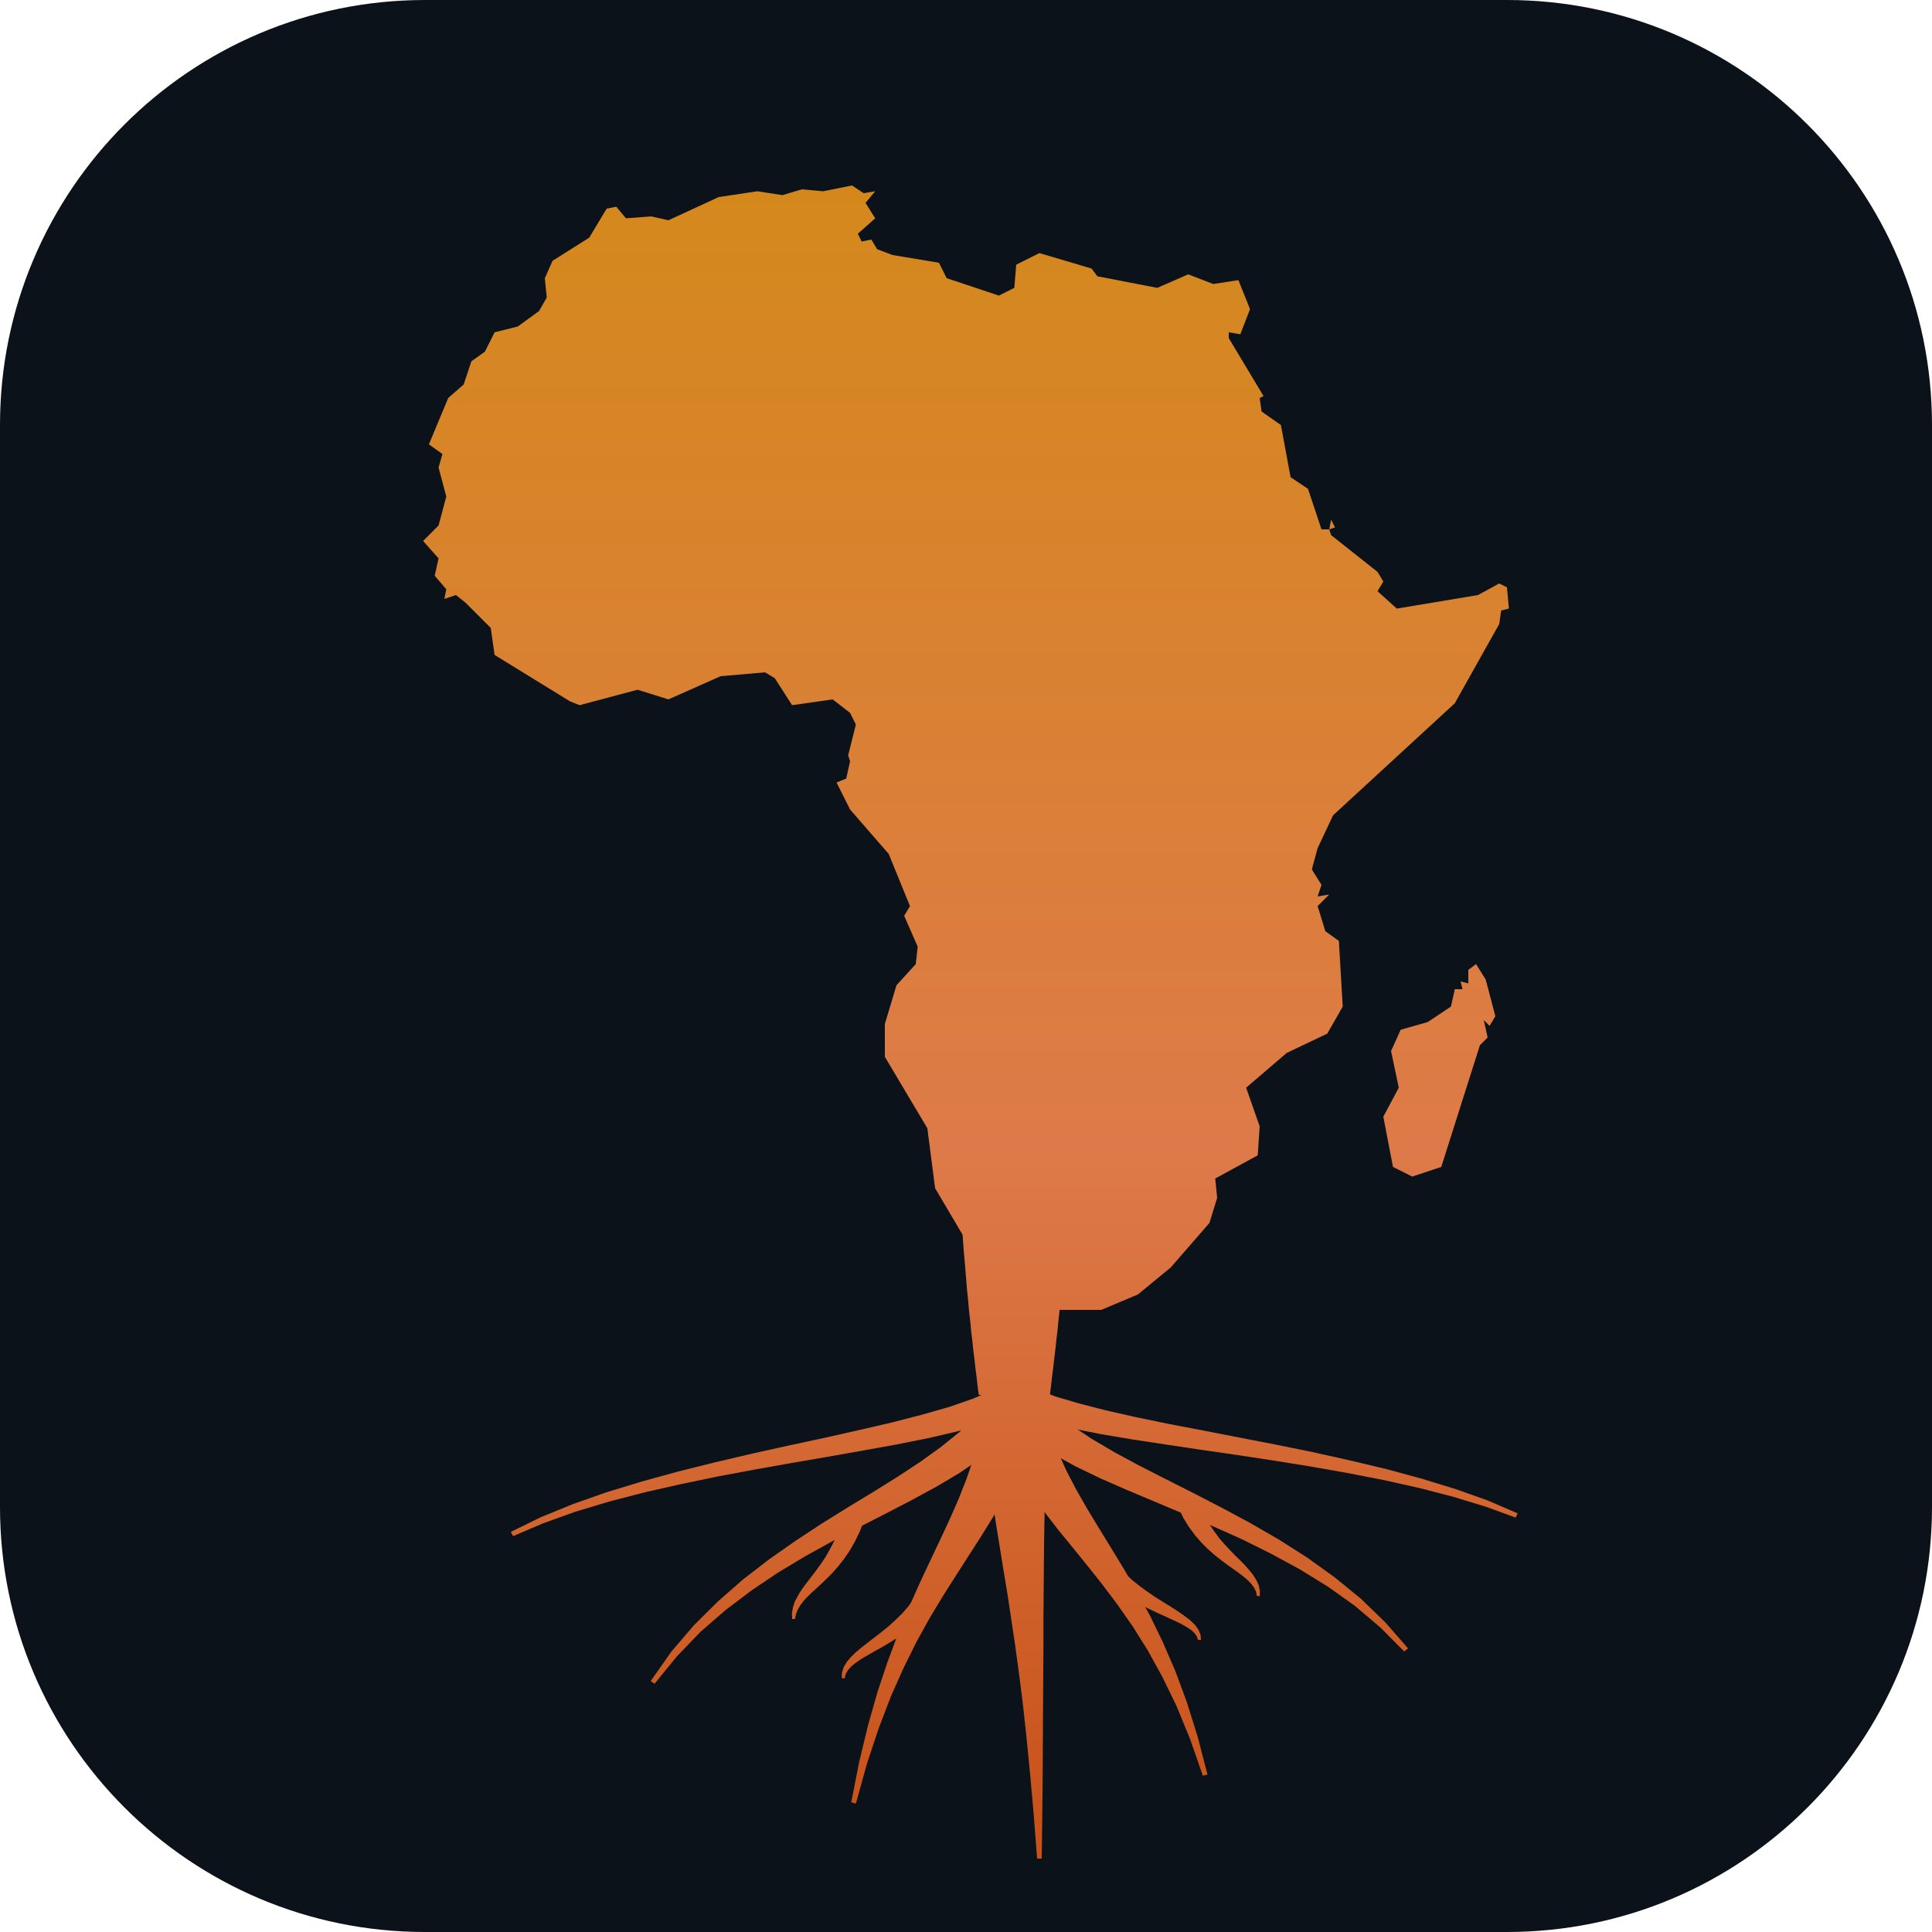
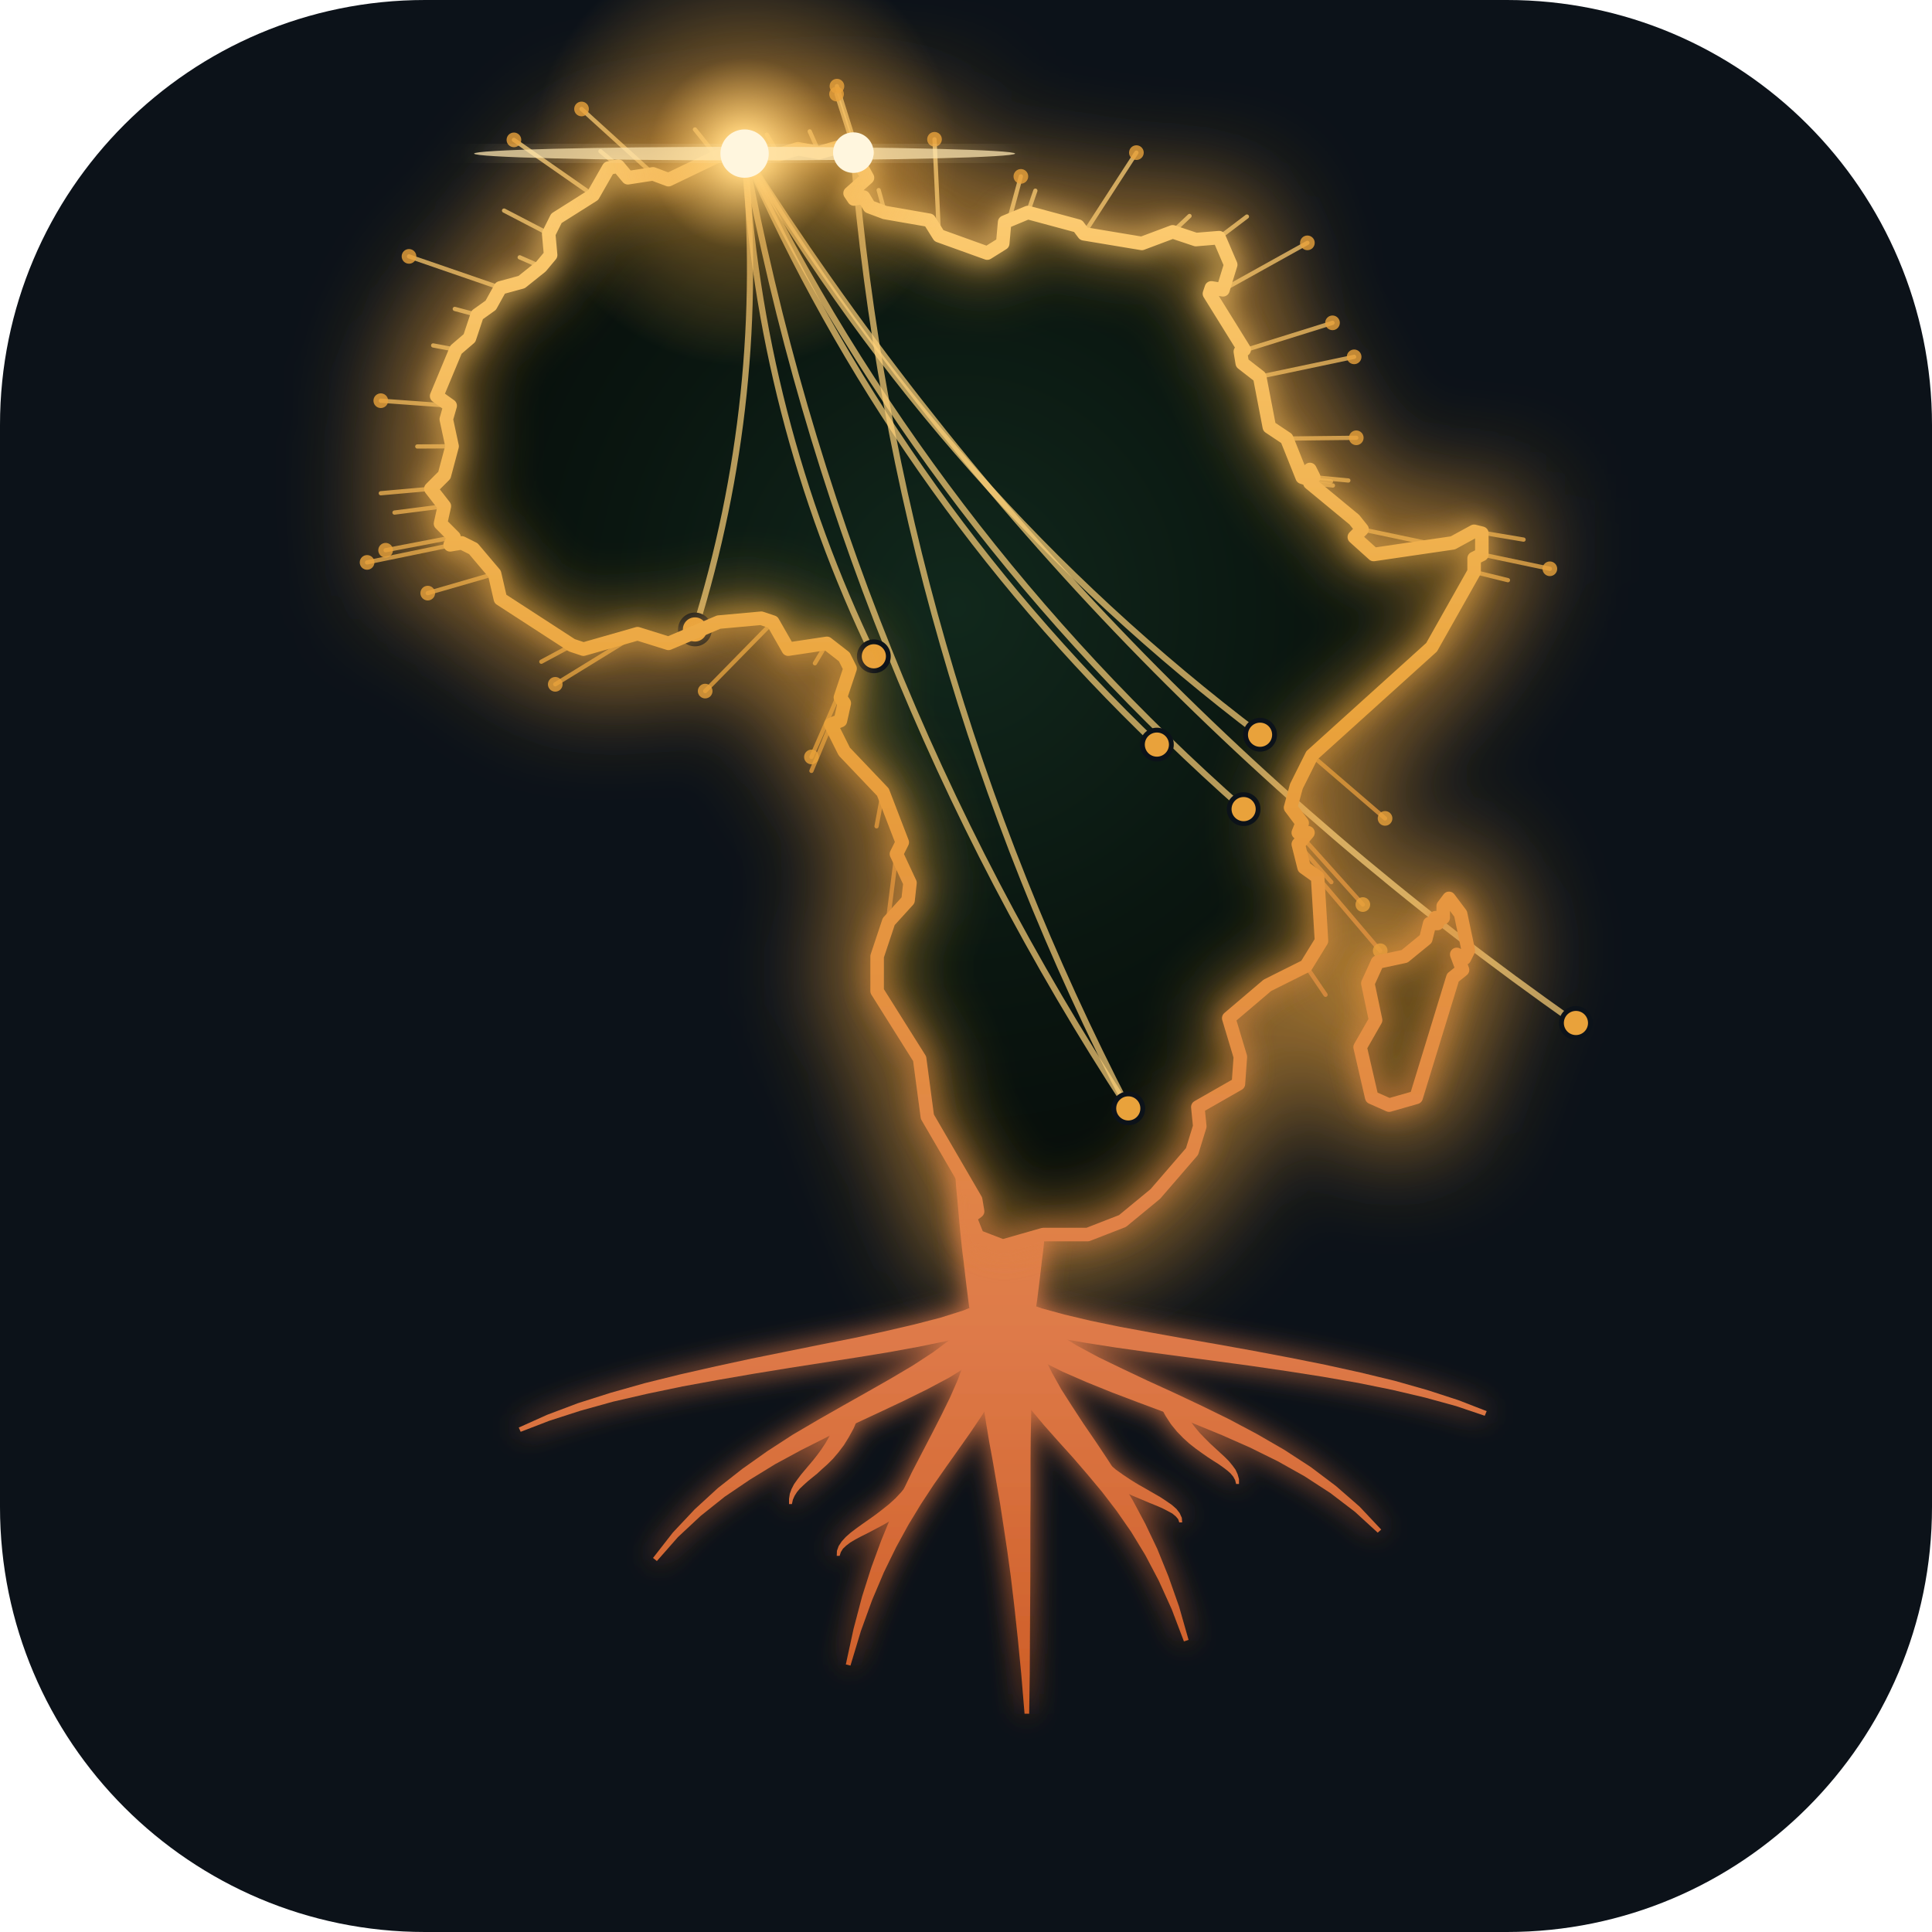
- <svg xmlns="http://www.w3.org/2000/svg" viewBox="0 0 100 100" role="img">
+ <svg xmlns="http://www.w3.org/2000/svg" viewBox="0 0 100 100">
  <rect width="100" height="100" rx="22" fill="#0C1219" />
  <defs>
-     <linearGradient id="g" gradientUnits="userSpaceOnUse" x1="0" y1="8" x2="0" y2="94">
-       <stop offset="0" stop-color="#D4891A" />
-       <stop offset="0.6" stop-color="#DE7A49" />
+     <linearGradient id="gt" gradientUnits="userSpaceOnUse" x1="0" y1="6" x2="0" y2="96">
+       <stop offset="0" stop-color="#FFD27A" />
+       <stop offset=".35" stop-color="#E9A23B" />
+       <stop offset=".7" stop-color="#DE7A49" />
      <stop offset="1" stop-color="#C8531A" />
    </linearGradient>
+     <radialGradient id="core" cx="50%" cy="42%" r="60%">
+       <stop offset="0" stop-color="#11281C" />
+       <stop offset=".55" stop-color="#0A1610" />
+       <stop offset="1" stop-color="#060B09" />
+     </radialGradient>
+     <radialGradient id="flare" gradientUnits="userSpaceOnUse" cx="38.54" cy="7.95" r="11">
+       <stop offset="0" stop-color="#FFF6DE" />
+       <stop offset=".12" stop-color="#FFD27A" stop-opacity=".95" />
+       <stop offset=".45" stop-color="#E9A23B" stop-opacity=".35" />
+       <stop offset="1" stop-color="#E9A23B" stop-opacity="0" />
+     </radialGradient>
+     <filter id="halo" x="-30%" y="-30%" width="160%" height="160%">
+       <feGaussianBlur stdDeviation="2.6" />
+     </filter>
+     <filter id="soft" x="-20%" y="-20%" width="140%" height="140%">
+       <feGaussianBlur stdDeviation=".7" result="b" />
+       <feMerge>
+         <feMergeNode in="b" />
+         <feMergeNode in="SourceGraphic" />
+       </feMerge>
+     </filter>
+     <filter id="inner">
+       <feGaussianBlur stdDeviation="1.6" />
+     </filter>
+     <clipPath id="af">
+       <path d="M22.3 25.3 23.0 24.6 23.4 23.1 23.1 21.7 23.3 21.0 22.6 20.5 23.6 18.1 24.3 17.5 24.7 16.3 25.4 15.8 25.9 14.9 27.0 14.6 28.0 13.8 28.5 13.2 28.4 12.1 28.8 11.3 30.7 10.1 31.5 8.7 32.0 8.6 32.5 9.2 33.8 9.0 34.6 9.3 37.1 8.1 39.1 7.9 40.3 8.0 41.3 7.7 42.4 7.9 43.8 7.5 44.4 7.9 44.9 7.9 44.4 8.3 44.9 9.2 44.0 10.0 44.2 10.3 44.7 10.2 45.0 10.7 45.8 11.0 48.1 11.4 48.6 12.2 51.1 13.1 51.9 12.6 52.0 11.5 53.2 11.0 55.8 11.7 56.1 12.1 59.1 12.6 60.7 12.0 61.9 12.4 63.1 12.3 63.7 13.7 63.3 15.0 62.7 14.9 62.6 15.2 64.4 18.1 64.2 18.2 64.3 18.8 65.2 19.5 65.7 22.1 66.6 22.7 67.4 24.7 67.7 24.8 67.8 24.3 68.0 24.7 67.7 24.7 67.8 25.0 70.1 26.9 70.5 27.4 70.1 27.8 71.1 28.7 75.2 28.1 76.3 27.5 76.7 27.6 76.7 28.7 76.3 28.9 76.3 29.6 74.1 33.5 67.9 39.1 67.1 40.7 66.8 41.8 67.4 42.6 67.2 43.1 67.7 43.1 67.2 43.7 67.5 44.9 68.2 45.4 68.4 48.7 67.6 50.0 65.6 51.0 63.6 52.7 64.2 54.7 64.1 56.1 62.0 57.3 62.1 58.3 61.7 59.6 59.8 61.8 58.1 63.2 56.3 63.9 54.0 63.9 51.9 64.5 50.6 64.0 50.2 63.0 50.6 62.7 50.5 62.1 48.0 57.8 47.6 54.8 45.4 51.3 45.4 49.5 46.0 47.7 47.0 46.6 47.1 45.7 46.4 44.2 46.7 43.6 45.7 41.0 43.7 38.9 43.0 37.5 43.5 37.3 43.7 36.4 43.5 36.1 44.0 34.6 43.7 34.0 42.8 33.3 40.8 33.6 40.0 32.2 39.4 32.0 37.2 32.2 34.6 33.3 33.0 32.8 30.2 33.6 29.6 33.4 25.9 31.0 25.6 29.7 24.5 28.4 23.9 28.1 23.3 28.2 23.5 27.8 22.8 27.1 23.0 26.2ZM70.4 54.2 71.2 52.8 70.8 50.9 71.3 49.8 72.7 49.5 73.8 48.6 74.0 47.8 74.4 47.8 74.3 47.5 74.7 47.5 74.7 46.9 75.0 46.5 75.6 47.3 76.0 49.2 75.8 49.6 75.4 49.4 75.7 50.2 75.2 50.6 73.3 56.8 71.9 57.2 71.0 56.8Z" />
+     </clipPath>
  </defs>
-   <g fill="url(#g)">
-     <path d="M21.9 28.0 22.7 27.2 23.1 25.7 22.7 24.2 22.9 23.5 22.2 23.0 23.2 20.6 24.0 19.9 24.4 18.7 25.1 18.2 25.6 17.2 26.8 16.9 27.9 16.1 28.3 15.4 28.2 14.4 28.6 13.5 30.5 12.3 31.4 10.8 31.9 10.7 32.4 11.3 33.7 11.2 34.6 11.4 37.2 10.2 39.2 9.9 40.5 10.1 41.5 9.8 42.6 9.9 44.1 9.6 44.7 10.0 45.3 9.9 44.8 10.5 45.3 11.3 44.4 12.1 44.6 12.5 45.1 12.4 45.4 12.9 46.2 13.2 48.6 13.6 49.0 14.4 51.7 15.3 52.5 14.9 52.6 13.7 53.8 13.1 56.5 13.9 56.8 14.3 59.9 14.9 61.5 14.2 62.8 14.7 64.1 14.5 64.7 16.0 64.2 17.3 63.6 17.2 63.6 17.5 65.4 20.5 65.2 20.6 65.3 21.3 66.3 22.0 66.8 24.7 67.7 25.3 68.4 27.4 68.8 27.4 68.9 26.9 69.1 27.3 68.8 27.4 68.9 27.7 71.3 29.6 71.6 30.1 71.3 30.6 72.3 31.5 76.5 30.8 77.6 30.2 78.0 30.4 78.1 31.5 77.7 31.6 77.6 32.3 75.3 36.4 69.0 42.2 68.2 43.9 67.9 45.0 68.4 45.8 68.2 46.4 68.8 46.3 68.2 46.9 68.6 48.2 69.3 48.7 69.5 52.1 68.7 53.5 66.6 54.5 64.5 56.3 65.2 58.3 65.1 59.8 62.9 61.0 63.0 62.0 62.6 63.3 60.6 65.6 58.9 67.0 57.0 67.8 54.6 67.8 52.5 68.4 51.2 67.9 50.8 66.8 51.2 66.6 51.0 65.9 48.4 61.5 48.0 58.4 45.8 54.7 45.8 53.0 46.4 51.0 47.4 49.9 47.5 49.0 46.8 47.4 47.1 46.9 46.0 44.2 44.0 41.9 43.3 40.5 43.8 40.3 44.0 39.4 43.9 39.1 44.3 37.5 44.0 36.9 43.1 36.2 41.0 36.5 40.1 35.1 39.6 34.8 37.3 35.0 34.6 36.2 33.0 35.7 30.0 36.5 29.5 36.3 25.6 33.9 25.4 32.5 24.1 31.2 23.6 30.8 23.0 31.0 23.1 30.5 22.5 29.8 22.7 28.9ZM71.6 57.8 72.4 56.3 72.0 54.4 72.5 53.3 73.9 52.9 75.1 52.1 75.3 51.2 75.7 51.2 75.6 50.8 76.0 50.9 76.0 50.2 76.4 49.9 76.9 50.7 77.4 52.6 77.1 53.1 76.8 52.8 77.0 53.7 76.6 54.1 74.6 60.4 73.1 60.9 72.1 60.4Z" />
-     <path d="M49.78 63.40 49.84 64.13 49.89 64.83 49.95 65.49 50.00 66.12 50.05 66.73 50.11 67.31 50.16 67.87 50.22 68.40 50.27 68.92 50.33 69.42 50.38 69.90 50.44 70.38 50.49 70.84 50.55 71.30 50.60 71.75 50.66 72.20 54.34 72.20 54.40 71.75 54.45 71.30 54.51 70.84 54.56 70.38 54.62 69.90 54.67 69.42 54.73 68.92 54.78 68.40 54.84 67.87 54.89 67.31 54.95 66.73 55.00 66.12 55.05 65.49 55.11 64.83 55.16 64.13 55.22 63.40Z" />
-     <path d="M50.74 72.24 50.89 73.76 51.04 75.17 51.21 76.48 51.38 77.72 51.56 78.92 51.75 80.09 51.94 81.27 52.14 82.47 52.33 83.73 52.53 85.07 52.73 86.52 52.93 88.09 53.12 89.82 53.31 91.74 53.50 93.86 53.68 96.20 53.92 96.20 53.95 93.84 53.97 91.71 53.98 89.78 53.99 88.03 54.00 86.44 54.01 84.97 54.01 83.61 54.02 82.33 54.03 81.11 54.04 79.92 54.06 78.74 54.08 77.55 54.11 76.33 54.15 75.03 54.20 73.65 54.26 72.16Z" />
-     <path d="M51.11 71.96 50.94 73.21 50.70 74.38 50.39 75.48 50.03 76.54 49.62 77.58 49.16 78.63 48.66 79.70 48.14 80.80 47.59 81.97 47.04 83.21 46.49 84.54 45.95 85.99 45.42 87.57 44.93 89.30 44.47 91.20 44.06 93.29 44.30 93.35 44.87 91.30 45.48 89.46 46.11 87.81 46.77 86.33 47.44 84.98 48.12 83.75 48.80 82.62 49.48 81.55 50.14 80.52 50.79 79.51 51.42 78.49 52.01 77.43 52.57 76.32 53.08 75.13 53.52 73.84 53.89 72.44Z" />
-     <path d="M51.12 72.50 51.55 73.83 52.07 75.05 52.66 76.17 53.31 77.20 54.00 78.18 54.73 79.13 55.49 80.06 56.26 81.01 57.04 81.99 57.83 83.04 58.62 84.17 59.40 85.41 60.16 86.79 60.90 88.31 61.60 90.02 62.26 91.91 62.50 91.85 61.99 89.89 61.43 88.10 60.83 86.48 60.19 85.00 59.53 83.64 58.85 82.39 58.18 81.22 57.51 80.12 56.87 79.08 56.26 78.07 55.70 77.09 55.19 76.11 54.75 75.13 54.39 74.11 54.09 73.05 53.88 71.90Z" />
-     <path d="M51.57 71.70 51.10 72.52 50.46 73.33 49.66 74.12 48.71 74.89 47.64 75.66 46.47 76.43 45.22 77.21 43.90 78.01 42.55 78.85 41.18 79.75 39.81 80.71 38.46 81.75 37.16 82.89 35.91 84.13 34.74 85.50 33.68 87.01 33.88 87.15 35.03 85.74 36.25 84.47 37.55 83.34 38.90 82.32 40.28 81.39 41.68 80.55 43.09 79.77 44.48 79.04 45.85 78.34 47.18 77.65 48.45 76.96 49.65 76.25 50.76 75.49 51.78 74.67 52.68 73.75 53.43 72.70Z" />
-     <path d="M51.62 72.78 52.44 73.72 53.40 74.53 54.49 75.25 55.69 75.91 56.98 76.53 58.35 77.13 59.78 77.73 61.25 78.35 62.76 78.99 64.28 79.67 65.79 80.42 67.28 81.23 68.74 82.13 70.13 83.12 71.45 84.24 72.68 85.48 72.88 85.32 71.71 83.98 70.44 82.75 69.08 81.64 67.66 80.62 66.20 79.69 64.71 78.83 63.22 78.03 61.75 77.27 60.32 76.55 58.95 75.85 57.67 75.16 56.50 74.47 55.46 73.78 54.59 73.07 53.89 72.34 53.38 71.62Z" />
-     <path d="M52.07 71.53 51.34 71.97 50.35 72.40 49.14 72.82 47.74 73.22 46.19 73.62 44.51 74.01 42.73 74.41 40.87 74.81 38.97 75.23 37.05 75.68 35.12 76.16 33.23 76.68 31.39 77.24 29.63 77.86 27.97 78.54 26.44 79.29 26.56 79.51 28.10 78.85 29.77 78.25 31.53 77.72 33.38 77.24 35.28 76.81 37.21 76.41 39.14 76.05 41.05 75.71 42.92 75.39 44.72 75.07 46.44 74.76 48.04 74.44 49.50 74.10 50.81 73.74 51.96 73.34 52.93 72.87Z" />
-     <path d="M52.11 72.89 53.08 73.29 54.21 73.63 55.52 73.94 56.98 74.23 58.58 74.50 60.29 74.76 62.09 75.03 63.96 75.30 65.87 75.59 67.80 75.90 69.73 76.24 71.63 76.61 73.47 77.02 75.24 77.48 76.91 77.99 78.45 78.55 78.55 78.33 77.02 77.67 75.36 77.08 73.60 76.54 71.76 76.04 69.87 75.59 67.94 75.16 66.02 74.77 64.11 74.40 62.26 74.04 60.48 73.70 58.79 73.35 57.24 73.00 55.84 72.64 54.62 72.28 53.62 71.89 52.89 71.51Z" />
-     <path d="M47.82 81.82 47.59 82.30 47.32 82.73 47.02 83.14 46.70 83.51 46.35 83.85 46.00 84.17 45.64 84.46 45.28 84.74 44.93 85.01 44.61 85.26 44.31 85.51 44.04 85.77 43.83 86.02 43.67 86.29 43.58 86.58 43.57 86.86 43.72 86.87 43.78 86.63 43.90 86.43 44.08 86.24 44.30 86.06 44.58 85.87 44.90 85.68 45.25 85.48 45.63 85.27 46.03 85.03 46.45 84.77 46.87 84.48 47.30 84.15 47.71 83.77 48.11 83.34 48.49 82.86 48.82 82.31Z" />
-     <path d="M56.40 80.85 56.78 81.35 57.19 81.78 57.63 82.17 58.09 82.50 58.55 82.79 59.02 83.05 59.48 83.28 59.92 83.49 60.34 83.68 60.73 83.86 61.07 84.02 61.38 84.19 61.63 84.35 61.81 84.51 61.94 84.69 62.01 84.88 62.16 84.88 62.14 84.61 62.03 84.35 61.85 84.10 61.61 83.87 61.31 83.64 60.98 83.41 60.61 83.17 60.22 82.93 59.82 82.68 59.41 82.40 59.01 82.11 58.62 81.80 58.25 81.46 57.92 81.10 57.62 80.70 57.36 80.27Z" />
-     <path d="M43.66 78.37 43.51 78.90 43.34 79.38 43.15 79.82 42.94 80.22 42.73 80.59 42.50 80.93 42.27 81.25 42.05 81.54 41.83 81.83 41.62 82.10 41.43 82.37 41.27 82.65 41.13 82.92 41.04 83.21 40.99 83.50 41.00 83.80 41.15 83.80 41.20 83.54 41.30 83.30 41.43 83.08 41.59 82.87 41.78 82.66 42.01 82.44 42.25 82.22 42.52 81.97 42.80 81.70 43.09 81.41 43.38 81.08 43.68 80.70 43.97 80.28 44.24 79.81 44.50 79.28 44.73 78.68Z" />
-     <path d="M60.98 78.01 61.24 78.55 61.54 79.04 61.86 79.47 62.19 79.85 62.53 80.19 62.87 80.49 63.20 80.75 63.52 80.99 63.83 81.21 64.11 81.41 64.36 81.60 64.58 81.79 64.76 81.97 64.90 82.16 65.01 82.37 65.06 82.61 65.21 82.61 65.21 82.33 65.15 82.05 65.03 81.79 64.87 81.53 64.67 81.28 64.45 81.03 64.20 80.77 63.93 80.51 63.66 80.23 63.39 79.94 63.12 79.63 62.87 79.29 62.62 78.93 62.40 78.53 62.20 78.09 62.02 77.61Z" />
+   <path d="M22.3 25.3 23.0 24.6 23.4 23.1 23.1 21.7 23.3 21.0 22.6 20.5 23.6 18.1 24.3 17.5 24.7 16.3 25.4 15.8 25.9 14.9 27.0 14.6 28.0 13.8 28.5 13.2 28.4 12.1 28.8 11.3 30.7 10.1 31.5 8.7 32.0 8.6 32.5 9.2 33.8 9.0 34.6 9.3 37.1 8.1 39.1 7.9 40.3 8.0 41.3 7.7 42.4 7.9 43.8 7.5 44.4 7.9 44.9 7.9 44.4 8.3 44.9 9.2 44.0 10.0 44.2 10.3 44.7 10.2 45.0 10.7 45.8 11.0 48.1 11.4 48.6 12.2 51.1 13.1 51.9 12.6 52.0 11.5 53.2 11.0 55.8 11.7 56.1 12.1 59.1 12.6 60.7 12.0 61.9 12.4 63.1 12.3 63.7 13.7 63.3 15.0 62.7 14.9 62.6 15.2 64.4 18.1 64.2 18.2 64.3 18.8 65.2 19.5 65.7 22.1 66.6 22.7 67.4 24.7 67.7 24.8 67.8 24.3 68.0 24.7 67.7 24.7 67.8 25.0 70.1 26.9 70.5 27.4 70.1 27.8 71.1 28.7 75.2 28.1 76.3 27.5 76.7 27.6 76.7 28.7 76.3 28.9 76.3 29.6 74.1 33.5 67.9 39.1 67.1 40.7 66.8 41.8 67.4 42.6 67.2 43.1 67.7 43.1 67.2 43.7 67.5 44.9 68.2 45.4 68.4 48.7 67.6 50.0 65.6 51.0 63.6 52.7 64.2 54.7 64.1 56.1 62.0 57.3 62.1 58.3 61.7 59.6 59.8 61.8 58.1 63.2 56.3 63.9 54.0 63.9 51.9 64.5 50.6 64.0 50.2 63.0 50.6 62.7 50.5 62.1 48.0 57.8 47.6 54.8 45.4 51.3 45.4 49.5 46.0 47.7 47.0 46.6 47.1 45.7 46.4 44.2 46.7 43.6 45.7 41.0 43.7 38.9 43.0 37.5 43.5 37.3 43.7 36.4 43.5 36.1 44.0 34.6 43.7 34.0 42.8 33.3 40.8 33.6 40.0 32.2 39.4 32.0 37.2 32.2 34.6 33.3 33.0 32.8 30.2 33.6 29.6 33.4 25.9 31.0 25.6 29.7 24.5 28.4 23.9 28.1 23.3 28.2 23.5 27.8 22.8 27.1 23.0 26.2ZM70.4 54.2 71.2 52.8 70.8 50.9 71.3 49.8 72.7 49.5 73.8 48.6 74.0 47.8 74.4 47.8 74.3 47.5 74.7 47.5 74.7 46.9 75.0 46.5 75.6 47.3 76.0 49.2 75.8 49.6 75.4 49.4 75.7 50.2 75.2 50.6 73.3 56.8 71.9 57.2 71.0 56.8Z" fill="none" stroke="#E9A23B" stroke-width="4.2" stroke-opacity=".75" filter="url(#halo)" />
+   <g stroke="url(#gt)" stroke-width=".22" stroke-opacity=".75" stroke-linecap="round">
+     <line x1="22.30" y1="25.30" x2="19.71" y2="25.53" />
+     <line x1="23.40" y1="23.10" x2="21.60" y2="23.11" />
+     <line x1="23.30" y1="21.00" x2="19.71" y2="20.74" />
+     <line x1="23.60" y1="18.10" x2="22.42" y2="17.88" />
+     <line x1="24.70" y1="16.30" x2="23.54" y2="15.99" />
+     <line x1="25.90" y1="14.90" x2="21.17" y2="13.27" />
+     <line x1="28.00" y1="13.80" x2="26.90" y2="13.32" />
+     <line x1="28.40" y1="12.10" x2="26.09" y2="10.90" />
+     <line x1="30.70" y1="10.10" x2="26.60" y2="7.24" />
+     <line x1="32.00" y1="8.60" x2="31.08" y2="7.83" />
+     <line x1="33.80" y1="9.00" x2="30.10" y2="5.64" />
+     <line x1="37.10" y1="8.10" x2="35.97" y2="6.70" />
+     <line x1="40.30" y1="8.00" x2="39.69" y2="6.97" />
+     <line x1="42.40" y1="7.90" x2="41.91" y2="6.80" />
+     <line x1="44.40" y1="7.90" x2="43.32" y2="4.46" />
+     <line x1="44.40" y1="8.30" x2="43.30" y2="4.87" />
+     <line x1="44.00" y1="10.00" x2="43.56" y2="8.88" />
+     <line x1="44.70" y1="10.20" x2="44.11" y2="8.50" />
+     <line x1="45.80" y1="11.00" x2="45.48" y2="9.84" />
+     <line x1="48.60" y1="12.20" x2="48.37" y2="7.21" />
+     <line x1="51.90" y1="12.60" x2="52.84" y2="9.13" />
+     <line x1="53.20" y1="11.00" x2="53.59" y2="9.87" />
+     <line x1="56.10" y1="12.10" x2="58.82" y2="7.90" />
+     <line x1="60.70" y1="12.00" x2="61.57" y2="11.18" />
+     <line x1="63.10" y1="12.30" x2="64.54" y2="11.21" />
+     <line x1="63.30" y1="15.00" x2="67.67" y2="12.57" />
+     <line x1="62.60" y1="15.20" x2="63.64" y2="14.61" />
+     <line x1="64.20" y1="18.20" x2="68.97" y2="16.71" />
+     <line x1="65.20" y1="19.50" x2="70.09" y2="18.47" />
+     <line x1="66.60" y1="22.70" x2="70.20" y2="22.66" />
+     <line x1="67.70" y1="24.80" x2="68.89" y2="24.92" />
+     <line x1="68.00" y1="24.70" x2="69.79" y2="24.87" />
+     <line x1="67.80" y1="25.00" x2="68.99" y2="25.13" />
+     <line x1="70.50" y1="27.40" x2="75.39" y2="28.43" />
+     <line x1="71.10" y1="28.70" x2="72.84" y2="29.16" />
+     <line x1="76.30" y1="27.50" x2="78.86" y2="27.93" />
+     <line x1="76.70" y1="28.70" x2="80.22" y2="29.44" />
+     <line x1="76.30" y1="29.60" x2="78.05" y2="30.03" />
+     <line x1="67.90" y1="39.10" x2="71.69" y2="42.36" />
+     <line x1="66.80" y1="41.80" x2="67.62" y2="42.68" />
+     <line x1="67.20" y1="43.10" x2="70.54" y2="46.82" />
+     <line x1="67.20" y1="43.70" x2="68.91" y2="45.66" />
+     <line x1="68.20" y1="45.40" x2="71.44" y2="49.21" />
+     <line x1="67.60" y1="50.00" x2="68.61" y2="51.49" />
+     <line x1="45.40" y1="49.50" x2="45.23" y2="50.69" />
+     <line x1="47.00" y1="46.60" x2="46.56" y2="51.58" />
+     <line x1="46.40" y1="44.20" x2="45.77" y2="49.16" />
+     <line x1="45.70" y1="41.00" x2="45.37" y2="42.77" />
+     <line x1="43.00" y1="37.50" x2="42.00" y2="39.90" />
+     <line x1="43.70" y1="36.40" x2="43.25" y2="37.51" />
+     <line x1="44.00" y1="34.60" x2="42.00" y2="39.18" />
+     <line x1="42.80" y1="33.30" x2="42.18" y2="34.33" />
+     <line x1="40.00" y1="32.20" x2="36.50" y2="35.77" />
+     <line x1="37.20" y1="32.20" x2="36.25" y2="32.94" />
+     <line x1="33.00" y1="32.80" x2="28.74" y2="35.42" />
+     <line x1="29.60" y1="33.40" x2="28.02" y2="34.25" />
+     <line x1="25.60" y1="29.70" x2="22.14" y2="30.70" />
+     <line x1="23.90" y1="28.10" x2="19.00" y2="29.11" />
+     <line x1="23.50" y1="27.80" x2="19.96" y2="28.48" />
+     <line x1="23.00" y1="26.20" x2="20.42" y2="26.53" />
  </g>
+   <g fill="#E9A23B" fill-opacity=".8">
+     <circle cx="19.71" cy="20.74" r=".38" />
+     <circle cx="21.17" cy="13.27" r=".38" />
+     <circle cx="26.60" cy="7.24" r=".38" />
+     <circle cx="30.10" cy="5.64" r=".38" />
+     <circle cx="43.32" cy="4.46" r=".38" />
+     <circle cx="43.30" cy="4.87" r=".38" />
+     <circle cx="48.37" cy="7.21" r=".38" />
+     <circle cx="52.84" cy="9.13" r=".38" />
+     <circle cx="58.82" cy="7.90" r=".38" />
+     <circle cx="67.67" cy="12.57" r=".38" />
+     <circle cx="68.97" cy="16.71" r=".38" />
+     <circle cx="70.09" cy="18.47" r=".38" />
+     <circle cx="70.20" cy="22.66" r=".38" />
+     <circle cx="75.39" cy="28.43" r=".38" />
+     <circle cx="80.22" cy="29.44" r=".38" />
+     <circle cx="71.69" cy="42.36" r=".38" />
+     <circle cx="70.54" cy="46.82" r=".38" />
+     <circle cx="71.44" cy="49.21" r=".38" />
+     <circle cx="46.56" cy="51.58" r=".38" />
+     <circle cx="45.77" cy="49.16" r=".38" />
+     <circle cx="42.00" cy="39.18" r=".38" />
+     <circle cx="36.50" cy="35.77" r=".38" />
+     <circle cx="28.74" cy="35.42" r=".38" />
+     <circle cx="22.14" cy="30.70" r=".38" />
+     <circle cx="19.00" cy="29.11" r=".38" />
+     <circle cx="19.96" cy="28.48" r=".38" />
+   </g>
+   <g fill="url(#gt)" filter="url(#soft)">
+     <path d="M49.35 59.50 49.40 60.23 49.45 60.91 49.50 61.56 49.56 62.17 49.61 62.75 49.66 63.30 49.71 63.82 49.76 64.31 49.81 64.78 49.87 65.24 49.92 65.67 49.97 66.10 50.02 66.51 50.07 66.91 50.12 67.31 50.17 67.70 53.62 67.70 53.68 67.31 53.73 66.91 53.78 66.51 53.83 66.10 53.88 65.67 53.93 65.24 53.99 64.78 54.04 64.31 54.09 63.82 54.14 63.30 54.19 62.75 54.24 62.17 54.30 61.56 54.35 60.91 54.40 60.23 54.45 59.50Z" />
+     <path d="M50.25 67.74 50.39 69.08 50.53 70.31 50.69 71.46 50.86 72.54 51.03 73.59 51.20 74.62 51.39 75.65 51.57 76.70 51.76 77.80 51.94 78.97 52.13 80.23 52.32 81.61 52.50 83.13 52.68 84.80 52.86 86.65 53.03 88.70 53.27 88.70 53.30 86.63 53.31 84.77 53.32 83.08 53.33 81.55 53.33 80.15 53.33 78.87 53.34 77.67 53.34 76.55 53.34 75.48 53.35 74.44 53.37 73.41 53.39 72.37 53.41 71.30 53.45 70.17 53.49 68.96 53.55 67.66Z" />
+     <path d="M50.60 67.46 50.44 68.54 50.20 69.55 49.91 70.51 49.57 71.43 49.17 72.34 48.72 73.26 48.24 74.20 47.73 75.18 47.20 76.20 46.67 77.30 46.13 78.47 45.61 79.74 45.10 81.13 44.62 82.64 44.18 84.31 43.78 86.15 44.02 86.21 44.56 84.42 45.14 82.82 45.75 81.38 46.38 80.09 47.02 78.92 47.67 77.85 48.32 76.86 48.97 75.93 49.60 75.04 50.22 74.16 50.82 73.27 51.40 72.34 51.93 71.37 52.42 70.32 52.84 69.18 53.20 67.94Z" />
+     <path d="M50.62 68.00 51.03 69.18 51.53 70.26 52.10 71.24 52.72 72.15 53.39 73.00 54.09 73.83 54.81 74.64 55.55 75.46 56.29 76.32 57.05 77.23 57.80 78.21 58.55 79.29 59.28 80.49 59.98 81.82 60.65 83.30 61.28 84.96 61.52 84.88 61.03 83.16 60.48 81.60 59.90 80.17 59.28 78.87 58.64 77.67 57.99 76.57 57.33 75.54 56.69 74.58 56.06 73.66 55.48 72.77 54.93 71.91 54.45 71.05 54.02 70.19 53.67 69.31 53.39 68.38 53.18 67.40Z" />
+     <path d="M51.05 67.19 50.60 67.91 49.98 68.62 49.21 69.31 48.30 69.99 47.26 70.67 46.13 71.34 44.92 72.03 43.66 72.74 42.36 73.48 41.03 74.26 39.72 75.11 38.42 76.03 37.16 77.02 35.96 78.12 34.83 79.32 33.80 80.64 34.00 80.80 35.09 79.56 36.27 78.46 37.51 77.47 38.81 76.59 40.13 75.78 41.48 75.05 42.83 74.37 44.17 73.73 45.48 73.12 46.75 72.52 47.97 71.92 49.12 71.31 50.19 70.65 51.16 69.93 52.02 69.13 52.75 68.21Z" />
+     <path d="M51.10 68.28 51.89 69.10 52.82 69.81 53.86 70.43 55.00 71.00 56.24 71.54 57.55 72.07 58.92 72.59 60.34 73.12 61.78 73.68 63.24 74.28 64.69 74.92 66.13 75.63 67.52 76.41 68.86 77.28 70.13 78.25 71.31 79.33 71.49 79.17 70.37 77.98 69.14 76.91 67.84 75.93 66.47 75.04 65.05 74.22 63.62 73.46 62.19 72.76 60.77 72.09 59.39 71.46 58.08 70.84 56.84 70.24 55.71 69.63 54.71 69.01 53.86 68.39 53.19 67.75 52.70 67.12Z" />
+     <path d="M51.52 67.06 50.82 67.44 49.86 67.83 48.69 68.20 47.34 68.55 45.84 68.90 44.23 69.25 42.51 69.59 40.73 69.95 38.90 70.32 37.05 70.72 35.20 71.14 33.38 71.59 31.61 72.09 29.91 72.63 28.32 73.23 26.85 73.89 26.95 74.11 28.43 73.54 30.04 73.02 31.73 72.55 33.51 72.14 35.33 71.76 37.19 71.42 39.04 71.10 40.88 70.80 42.68 70.52 44.41 70.25 46.06 69.98 47.59 69.70 49.00 69.41 50.26 69.10 51.35 68.75 52.28 68.34Z" />
+     <path d="M51.56 68.36 52.48 68.71 53.57 69.00 54.82 69.27 56.22 69.51 57.76 69.75 59.40 69.98 61.13 70.21 62.93 70.45 64.77 70.70 66.62 70.97 68.47 71.26 70.30 71.58 72.07 71.94 73.77 72.34 75.37 72.78 76.85 73.28 76.95 73.04 75.48 72.47 73.88 71.95 72.19 71.47 70.41 71.04 68.59 70.64 66.74 70.27 64.89 69.92 63.06 69.59 61.28 69.28 59.56 68.97 57.94 68.67 56.44 68.36 55.09 68.04 53.92 67.72 52.95 67.38 52.24 67.04Z" />
+     <path d="M47.42 76.08 47.20 76.50 46.94 76.88 46.65 77.23 46.34 77.56 46.01 77.86 45.66 78.14 45.32 78.40 44.97 78.65 44.64 78.88 44.32 79.11 44.03 79.33 43.78 79.55 43.57 79.78 43.41 80.02 43.32 80.27 43.31 80.53 43.46 80.53 43.52 80.34 43.63 80.16 43.80 80.00 44.01 79.84 44.28 79.68 44.58 79.52 44.92 79.35 45.28 79.16 45.66 78.96 46.06 78.73 46.47 78.48 46.88 78.19 47.27 77.86 47.66 77.49 48.02 77.06 48.34 76.58Z" />
+     <path d="M55.68 75.31 56.04 75.74 56.44 76.12 56.86 76.46 57.30 76.75 57.74 77.00 58.19 77.22 58.62 77.42 59.05 77.60 59.45 77.77 59.82 77.92 60.15 78.06 60.44 78.21 60.68 78.34 60.86 78.49 60.98 78.63 61.04 78.80 61.19 78.80 61.17 78.56 61.06 78.32 60.89 78.10 60.65 77.89 60.36 77.69 60.04 77.48 59.69 77.28 59.31 77.06 58.92 76.84 58.53 76.60 58.14 76.34 57.76 76.07 57.41 75.77 57.09 75.45 56.80 75.10 56.55 74.73Z" />
+     <path d="M43.41 73.07 43.27 73.54 43.11 73.96 42.93 74.34 42.73 74.69 42.52 75.01 42.30 75.31 42.08 75.59 41.86 75.85 41.65 76.10 41.45 76.34 41.27 76.58 41.10 76.82 40.97 77.07 40.88 77.32 40.84 77.58 40.84 77.85 40.99 77.85 41.04 77.62 41.13 77.42 41.25 77.23 41.40 77.05 41.59 76.87 41.80 76.68 42.03 76.49 42.29 76.28 42.55 76.04 42.83 75.79 43.12 75.50 43.40 75.17 43.68 74.80 43.94 74.38 44.19 73.92 44.41 73.40Z" />
+     <path d="M60.07 72.81 60.33 73.29 60.61 73.72 60.92 74.10 61.24 74.43 61.56 74.72 61.89 74.98 62.21 75.21 62.51 75.42 62.80 75.61 63.07 75.78 63.31 75.95 63.52 76.11 63.69 76.26 63.83 76.43 63.93 76.61 63.98 76.81 64.13 76.81 64.13 76.56 64.06 76.31 63.95 76.07 63.79 75.85 63.60 75.62 63.38 75.40 63.14 75.18 62.88 74.94 62.62 74.70 62.36 74.44 62.10 74.17 61.85 73.87 61.61 73.55 61.40 73.20 61.20 72.82 61.04 72.41Z" />
+   </g>
+   <path d="M22.3 25.3 23.0 24.6 23.4 23.1 23.1 21.7 23.3 21.0 22.6 20.5 23.6 18.1 24.3 17.5 24.7 16.3 25.4 15.8 25.9 14.9 27.0 14.6 28.0 13.8 28.5 13.2 28.4 12.1 28.8 11.3 30.7 10.1 31.5 8.7 32.0 8.6 32.5 9.2 33.8 9.0 34.6 9.3 37.1 8.1 39.1 7.9 40.3 8.0 41.3 7.7 42.4 7.9 43.8 7.5 44.4 7.9 44.9 7.9 44.4 8.3 44.9 9.2 44.0 10.0 44.2 10.3 44.7 10.2 45.0 10.7 45.8 11.0 48.1 11.4 48.6 12.2 51.1 13.1 51.9 12.6 52.0 11.5 53.2 11.0 55.8 11.7 56.1 12.1 59.1 12.6 60.7 12.0 61.9 12.4 63.1 12.3 63.7 13.7 63.3 15.0 62.7 14.9 62.6 15.2 64.4 18.1 64.2 18.2 64.3 18.8 65.2 19.5 65.7 22.1 66.6 22.7 67.4 24.7 67.7 24.8 67.8 24.3 68.0 24.7 67.7 24.7 67.8 25.0 70.1 26.9 70.5 27.4 70.1 27.8 71.1 28.7 75.2 28.1 76.3 27.5 76.7 27.6 76.7 28.7 76.3 28.9 76.3 29.6 74.1 33.5 67.9 39.1 67.1 40.7 66.8 41.8 67.4 42.6 67.2 43.1 67.7 43.1 67.2 43.7 67.5 44.9 68.2 45.4 68.4 48.7 67.6 50.0 65.6 51.0 63.6 52.7 64.2 54.7 64.1 56.1 62.0 57.3 62.1 58.3 61.7 59.6 59.8 61.8 58.1 63.2 56.3 63.9 54.0 63.9 51.9 64.5 50.6 64.0 50.2 63.0 50.6 62.7 50.5 62.1 48.0 57.8 47.6 54.8 45.4 51.3 45.4 49.5 46.0 47.7 47.0 46.6 47.1 45.7 46.4 44.2 46.7 43.6 45.7 41.0 43.7 38.9 43.0 37.5 43.5 37.3 43.7 36.4 43.5 36.1 44.0 34.6 43.7 34.0 42.8 33.3 40.8 33.6 40.0 32.2 39.4 32.0 37.2 32.2 34.6 33.3 33.0 32.8 30.2 33.6 29.6 33.4 25.9 31.0 25.6 29.7 24.5 28.4 23.9 28.1 23.3 28.2 23.5 27.8 22.8 27.1 23.0 26.2ZM70.4 54.2 71.2 52.8 70.8 50.9 71.3 49.8 72.7 49.5 73.8 48.6 74.0 47.8 74.4 47.8 74.3 47.5 74.7 47.5 74.7 46.9 75.0 46.5 75.6 47.3 76.0 49.2 75.8 49.6 75.4 49.4 75.7 50.2 75.2 50.6 73.3 56.8 71.9 57.2 71.0 56.8Z" fill="url(#core)" />
+   <g clip-path="url(#af)">
+     <path d="M22.3 25.3 23.0 24.6 23.4 23.1 23.1 21.7 23.3 21.0 22.6 20.5 23.6 18.1 24.3 17.5 24.7 16.3 25.4 15.8 25.9 14.9 27.0 14.6 28.0 13.8 28.5 13.2 28.4 12.1 28.8 11.3 30.7 10.1 31.5 8.7 32.0 8.6 32.5 9.2 33.8 9.0 34.6 9.3 37.1 8.1 39.1 7.9 40.3 8.0 41.3 7.7 42.4 7.9 43.8 7.5 44.4 7.9 44.9 7.9 44.4 8.3 44.9 9.2 44.0 10.0 44.2 10.3 44.7 10.2 45.0 10.7 45.8 11.0 48.1 11.4 48.6 12.2 51.1 13.1 51.9 12.6 52.0 11.5 53.2 11.0 55.8 11.7 56.1 12.1 59.1 12.6 60.7 12.0 61.9 12.4 63.1 12.3 63.7 13.7 63.3 15.0 62.7 14.9 62.6 15.2 64.4 18.1 64.2 18.2 64.3 18.8 65.2 19.5 65.7 22.1 66.6 22.7 67.4 24.7 67.7 24.8 67.8 24.3 68.0 24.7 67.7 24.7 67.8 25.0 70.1 26.9 70.5 27.4 70.1 27.8 71.1 28.7 75.2 28.1 76.3 27.5 76.7 27.6 76.7 28.7 76.3 28.9 76.3 29.6 74.1 33.5 67.9 39.1 67.1 40.7 66.8 41.8 67.4 42.6 67.2 43.1 67.7 43.1 67.2 43.7 67.5 44.9 68.2 45.4 68.4 48.7 67.6 50.0 65.6 51.0 63.6 52.7 64.2 54.7 64.1 56.1 62.0 57.3 62.1 58.3 61.7 59.6 59.8 61.8 58.1 63.2 56.3 63.9 54.0 63.9 51.9 64.5 50.6 64.0 50.2 63.0 50.6 62.7 50.5 62.1 48.0 57.8 47.6 54.8 45.4 51.3 45.4 49.5 46.0 47.7 47.0 46.6 47.1 45.7 46.4 44.2 46.7 43.6 45.7 41.0 43.7 38.9 43.0 37.5 43.5 37.3 43.7 36.4 43.5 36.1 44.0 34.6 43.7 34.0 42.8 33.3 40.8 33.6 40.0 32.2 39.4 32.0 37.2 32.2 34.6 33.3 33.0 32.8 30.2 33.6 29.6 33.4 25.9 31.0 25.6 29.7 24.5 28.4 23.9 28.1 23.3 28.2 23.5 27.8 22.8 27.1 23.0 26.2ZM70.4 54.2 71.2 52.8 70.8 50.9 71.3 49.8 72.7 49.5 73.8 48.6 74.0 47.8 74.4 47.8 74.3 47.5 74.7 47.5 74.7 46.9 75.0 46.5 75.6 47.3 76.0 49.2 75.8 49.6 75.4 49.4 75.7 50.2 75.2 50.6 73.3 56.8 71.9 57.2 71.0 56.8Z" fill="none" stroke="#E9A23B" stroke-width="2.6" stroke-opacity=".55" filter="url(#inner)" />
+   </g>
+   <g fill="none" stroke="#FFD27A" stroke-opacity=".7" stroke-width=".32">
+     <path d="M45.23 33.97Q39.28 21.62 38.54 7.95" />
+     <path d="M38.54 7.95Q39.72 20.52 35.97 32.58" />
+     <path d="M38.54 7.95Q48.87 25.66 65.22 38.03" />
+     <path d="M38.54 7.95Q55.55 34.75 81.57 52.95" />
+     <path d="M38.54 7.95Q46.15 25.38 59.88 38.54" />
+     <path d="M38.54 7.95Q48.06 27.50 64.37 41.88" />
+     <path d="M38.54 7.95Q43.53 34.65 58.40 57.37" />
+     <path d="M44.17 7.90Q46.34 34.06 58.40 57.37" />
+   </g>
+   <g fill="#E9A23B" stroke="#0C1219" stroke-width=".25">
+     <circle cx="45.23" cy="33.97" r=".75" />
+     <circle cx="35.97" cy="32.58" r=".75" />
+     <circle cx="65.22" cy="38.03" r=".75" />
+     <circle cx="81.57" cy="52.95" r=".75" />
+     <circle cx="59.88" cy="38.54" r=".75" />
+     <circle cx="64.37" cy="41.88" r=".75" />
+     <circle cx="58.40" cy="57.37" r=".75" />
+   </g>
+   <path d="M22.3 25.3 23.0 24.6 23.4 23.1 23.1 21.7 23.3 21.0 22.6 20.5 23.6 18.1 24.3 17.5 24.7 16.3 25.4 15.8 25.9 14.9 27.0 14.6 28.0 13.8 28.5 13.2 28.4 12.1 28.8 11.3 30.7 10.1 31.5 8.7 32.0 8.6 32.5 9.2 33.8 9.0 34.6 9.3 37.1 8.1 39.1 7.9 40.3 8.0 41.3 7.7 42.4 7.9 43.8 7.5 44.4 7.9 44.9 7.9 44.4 8.3 44.9 9.2 44.0 10.0 44.2 10.3 44.7 10.2 45.0 10.7 45.8 11.0 48.1 11.4 48.6 12.2 51.1 13.1 51.9 12.6 52.0 11.5 53.2 11.0 55.8 11.7 56.1 12.1 59.1 12.6 60.7 12.0 61.9 12.4 63.1 12.3 63.7 13.7 63.3 15.0 62.7 14.9 62.6 15.2 64.4 18.1 64.2 18.2 64.3 18.8 65.2 19.5 65.7 22.1 66.6 22.7 67.4 24.7 67.7 24.8 67.8 24.3 68.0 24.7 67.7 24.7 67.8 25.0 70.1 26.9 70.5 27.4 70.1 27.8 71.1 28.7 75.2 28.1 76.3 27.5 76.7 27.6 76.7 28.7 76.3 28.9 76.3 29.6 74.1 33.5 67.9 39.1 67.1 40.7 66.8 41.8 67.4 42.6 67.2 43.1 67.7 43.1 67.2 43.7 67.5 44.9 68.2 45.4 68.4 48.7 67.6 50.0 65.6 51.0 63.6 52.7 64.2 54.7 64.1 56.1 62.0 57.3 62.1 58.3 61.7 59.6 59.8 61.8 58.1 63.2 56.3 63.9 54.0 63.9 51.9 64.5 50.6 64.0 50.2 63.0 50.6 62.7 50.5 62.1 48.0 57.8 47.6 54.8 45.4 51.3 45.4 49.5 46.0 47.7 47.0 46.6 47.1 45.7 46.4 44.2 46.7 43.6 45.7 41.0 43.7 38.9 43.0 37.5 43.5 37.3 43.7 36.4 43.5 36.1 44.0 34.6 43.7 34.0 42.8 33.3 40.8 33.6 40.0 32.2 39.4 32.0 37.2 32.2 34.6 33.3 33.0 32.8 30.2 33.6 29.6 33.4 25.9 31.0 25.6 29.7 24.5 28.4 23.9 28.1 23.3 28.2 23.5 27.8 22.8 27.1 23.0 26.2ZM70.4 54.2 71.2 52.8 70.8 50.9 71.3 49.8 72.7 49.5 73.8 48.6 74.0 47.8 74.4 47.8 74.3 47.5 74.7 47.5 74.7 46.9 75.0 46.5 75.6 47.3 76.0 49.2 75.8 49.6 75.4 49.4 75.7 50.2 75.2 50.6 73.3 56.8 71.9 57.2 71.0 56.8Z" fill="none" stroke="url(#gt)" stroke-width=".7" stroke-linejoin="round" filter="url(#soft)" />
+   <circle cx="38.54" cy="7.95" r="11" fill="url(#flare)" />
+   <ellipse cx="38.54" cy="7.95" rx="14" ry=".35" fill="#FFE7B0" opacity=".75" filter="url(#soft)" />
+   <circle cx="38.54" cy="7.95" r="1.25" fill="#FFF6DE" />
+   <circle cx="44.17" cy="7.90" r="1.05" fill="#FFF6DE" />
</svg>
